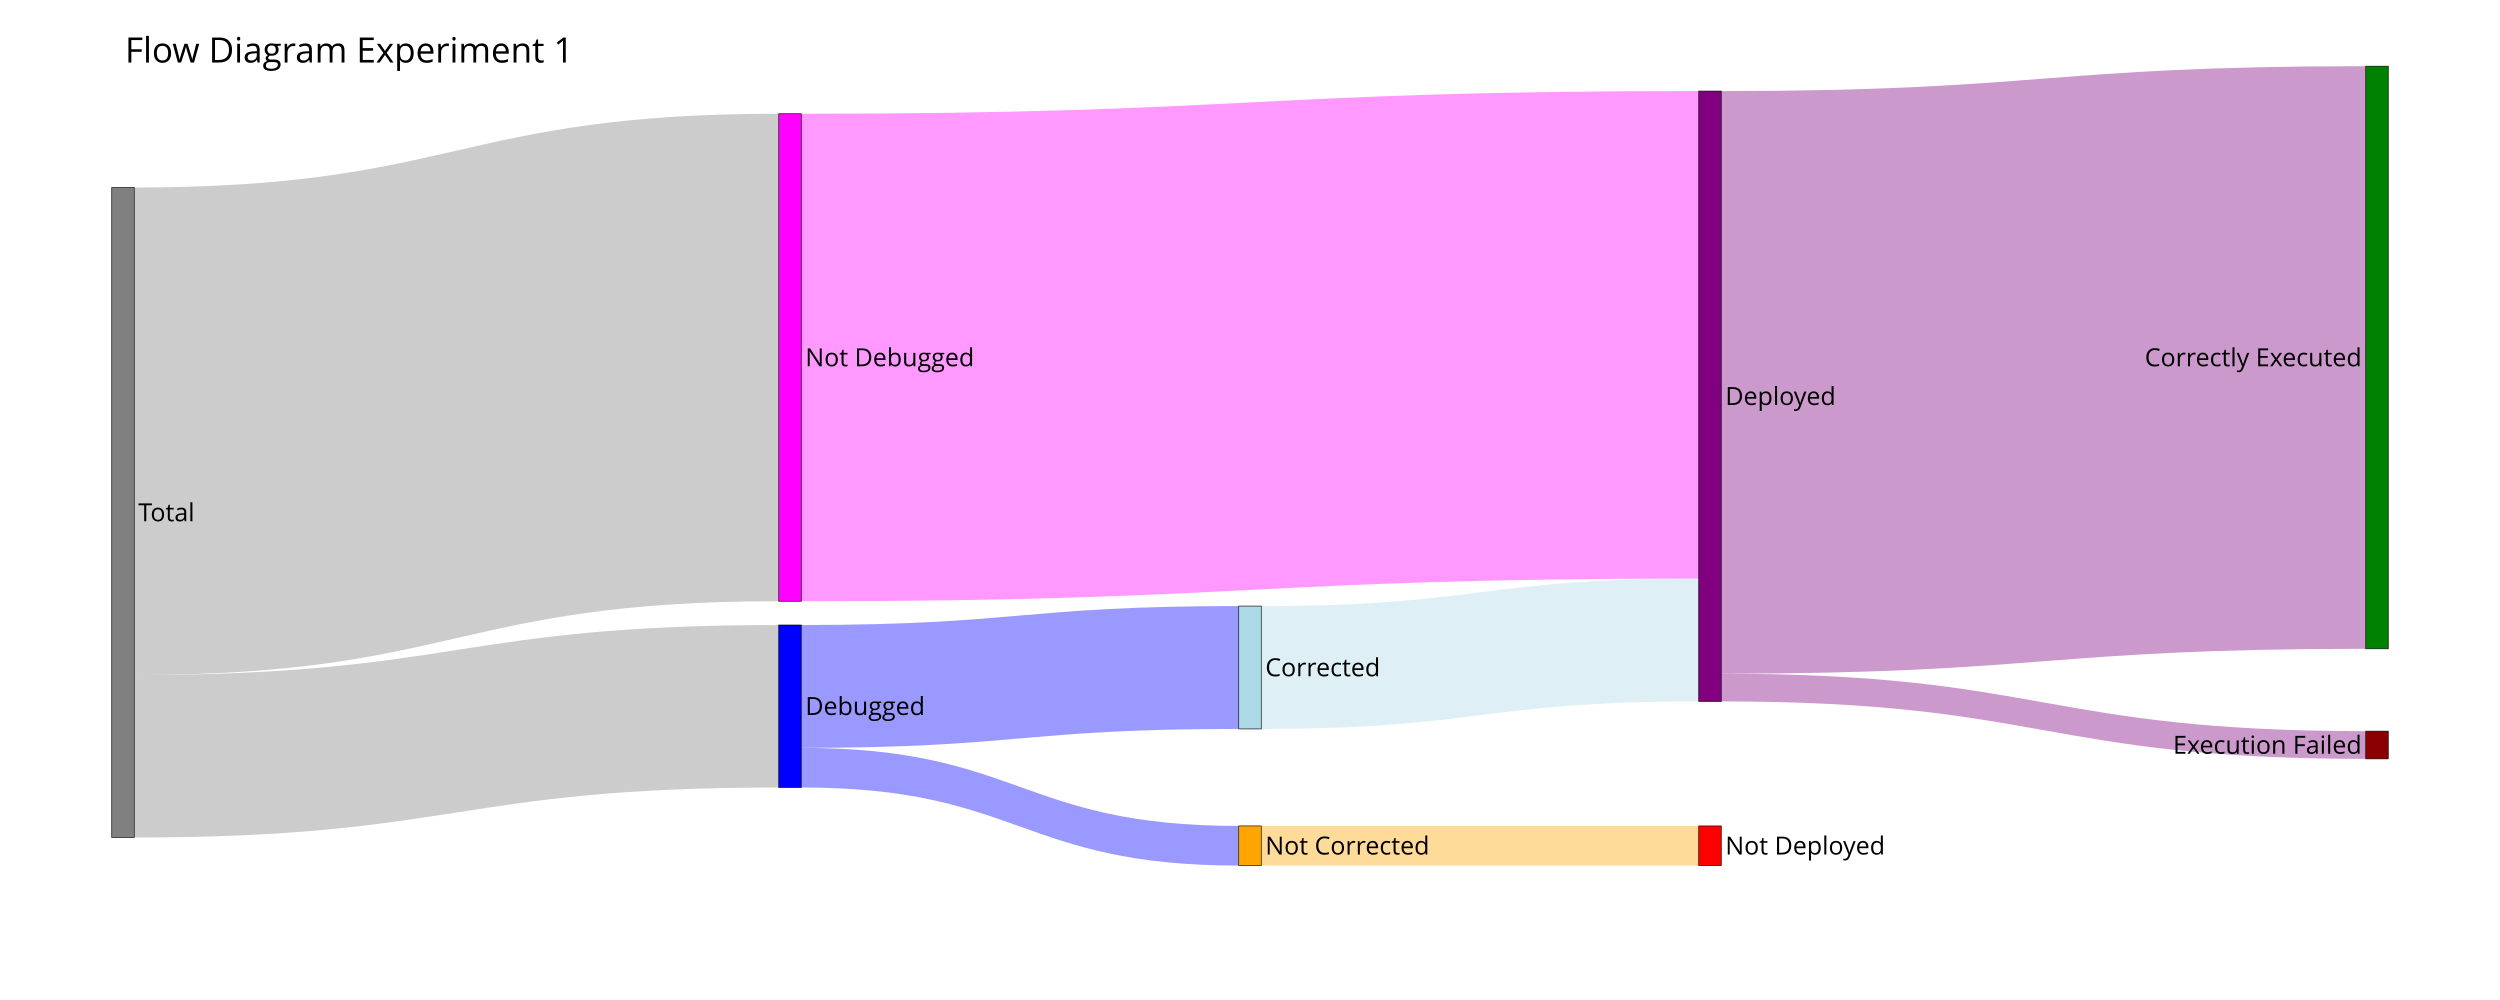
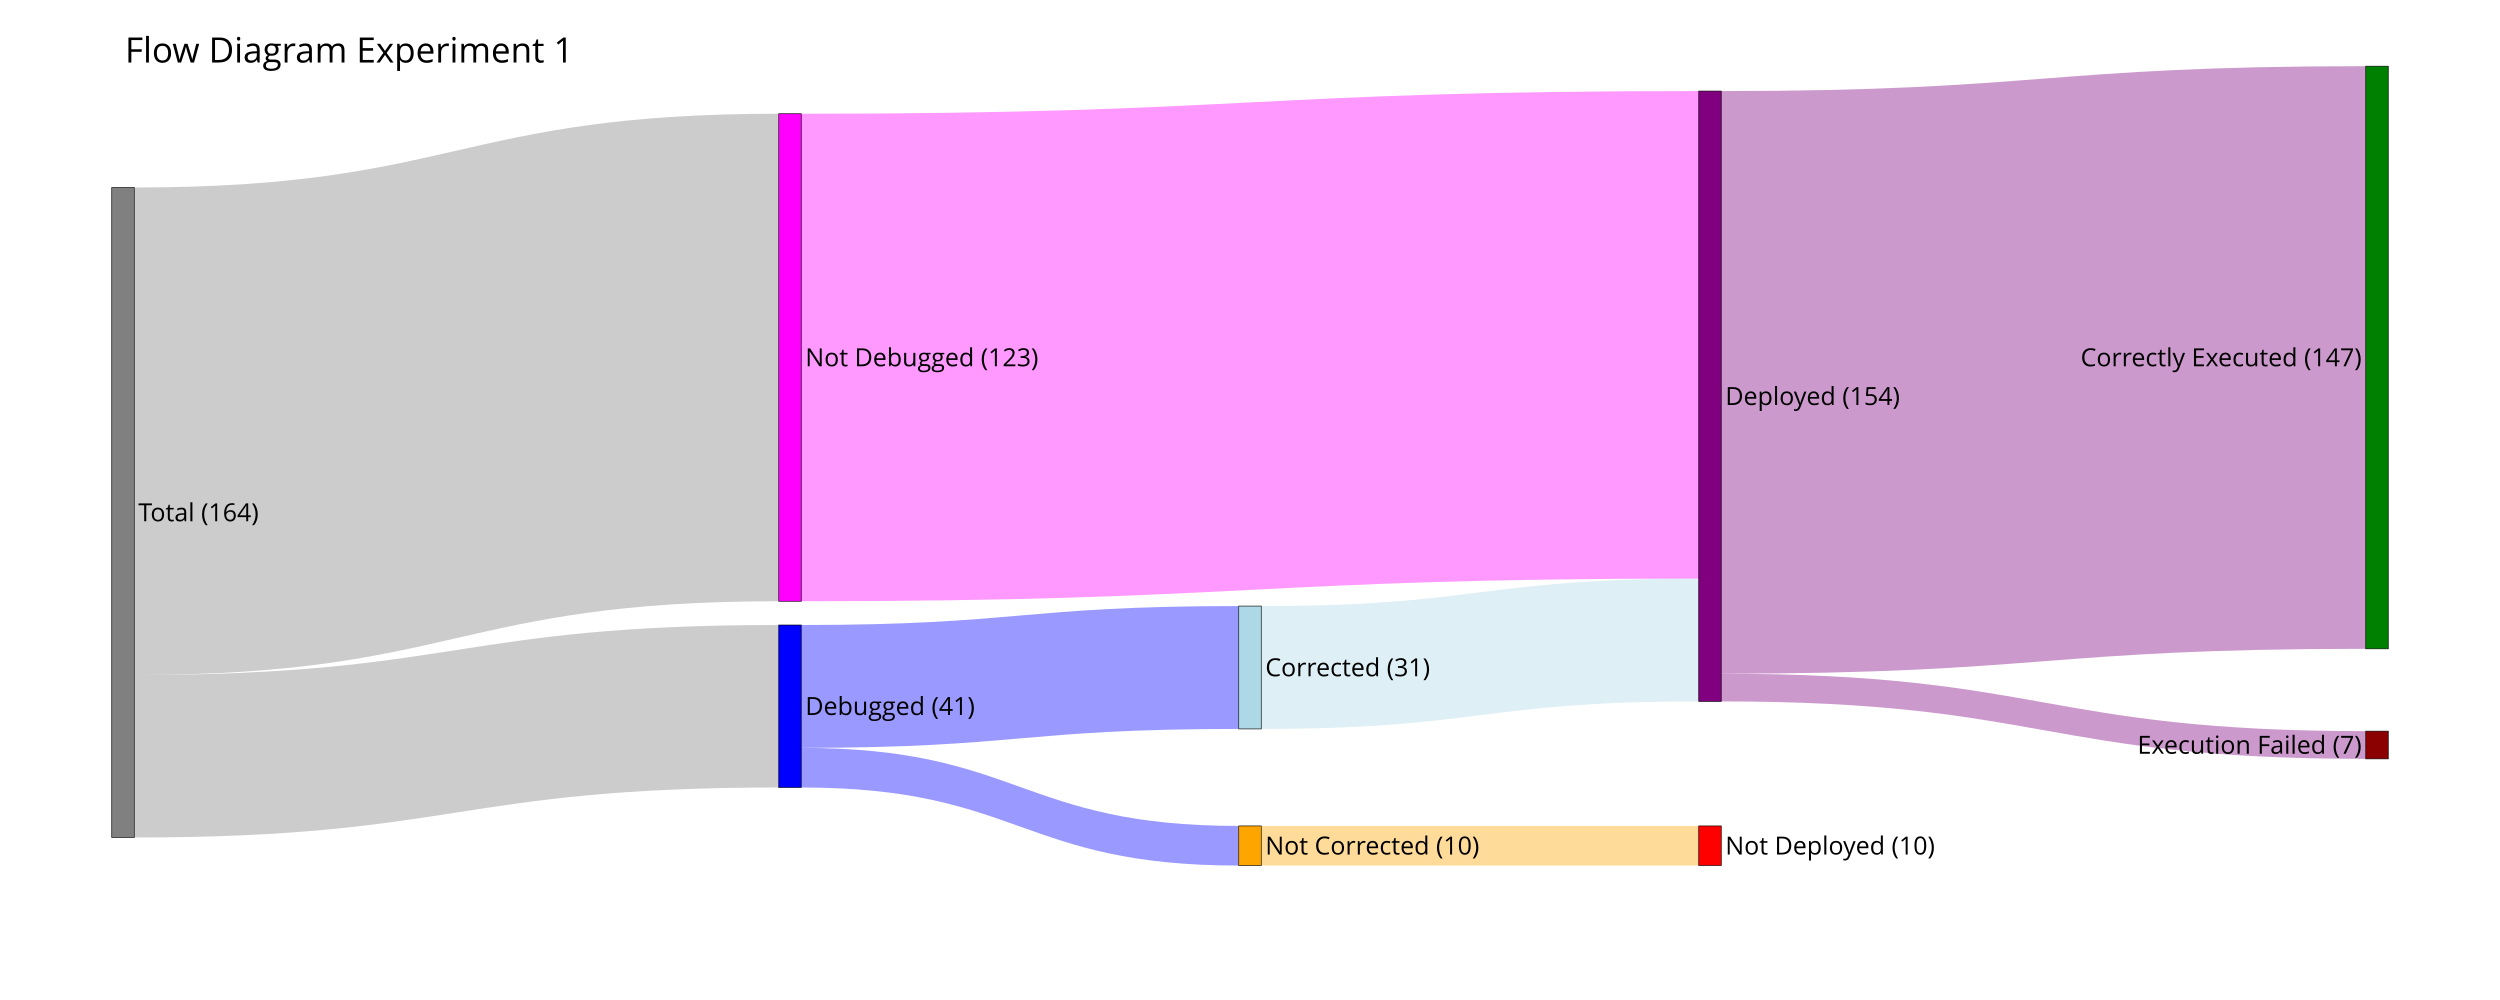
<svg xmlns="http://www.w3.org/2000/svg" class="main-svg" width="4000" height="1600" style="" viewBox="0 0 2000 800">
  <rect x="0" y="0" width="2000" height="800" style="fill: rgb(255, 255, 255); fill-opacity: 1;" />
-   <defs id="defs-e8ce31">
+   <defs id="defs-e43f3a">
    <g class="clips" />
    <g class="gradients" />
    <g class="patterns" />
  </defs>
  <g class="bglayer" />
  <g class="layer-below">
    <g class="imagelayer" />
    <g class="shapelayer" />
  </g>
  <g class="cartesianlayer" />
  <g class="polarlayer" />
  <g class="smithlayer" />
  <g class="ternarylayer" />
  <g class="geolayer" />
  <g class="funnelarealayer" />
  <g class="pielayer" />
  <g class="iciclelayer" />
  <g class="treemaplayer" />
  <g class="sunburstlayer" />
  <g class="glimages" />
  <g class="sankey" transform="translate(80,100)matrix(1 0 0 1 0 0)" style="box-sizing: content-box; position: absolute; left: 0px; shape-rendering: geometricprecision; pointer-events: none;">
    <g class="sankey-links" style="fill: none;">
      <path class="sankey-link" d="M27.4,440C285.2,440 285.2,400 543,400L543,530C285.2,530 285.2,570 27.4,570Z" style="stroke: rgb(68, 68, 68); stroke-opacity: 1; fill: rgb(128, 128, 128); fill-opacity: 0.4; stroke-width: 0; opacity: 1;" />
      <path class="sankey-link" d="M27.4,50C285.2,50 285.2,-9 543,-9L543,381C285.2,381 285.2,440 27.4,440Z" style="stroke: rgb(68, 68, 68); stroke-opacity: 1; fill: rgb(128, 128, 128); fill-opacity: 0.4; stroke-width: 0; opacity: 1;" />
      <path class="sankey-link" d="M561,400C736,400 736,384.854 911,384.854L911,483.146C736,483.146 736,498.293 561,498.293Z" style="stroke: rgb(68, 68, 68); stroke-opacity: 1; fill: rgb(0, 0, 255); fill-opacity: 0.4; stroke-width: 0; opacity: 1;" />
      <path class="sankey-link" d="M561,498.293C736,498.293 736,560.746 911,560.746L911,592.454C736,592.454 736,530 561,530Z" style="stroke: rgb(68, 68, 68); stroke-opacity: 1; fill: rgb(0, 0, 255); fill-opacity: 0.4; stroke-width: 0; opacity: 1;" />
      <path class="sankey-link" d="M929,384.854C1104,384.854 1104,362.854 1279,362.854L1279,461.146C1104,461.146 1104,483.146 929,483.146Z" style="stroke: rgb(68, 68, 68); stroke-opacity: 1; fill: rgb(173, 216, 230); fill-opacity: 0.4; stroke-width: 0; opacity: 1;" />
      <path class="sankey-link" d="M929,560.746C1104,560.746 1104,560.746 1279,560.746L1279,592.454C1104,592.454 1104,592.454 929,592.454Z" style="stroke: rgb(68, 68, 68); stroke-opacity: 1; fill: rgb(255, 165, 0); fill-opacity: 0.4; stroke-width: 0; opacity: 1;" />
      <path class="sankey-link" d="M561,-9C920,-9 920,-27.146 1279,-27.146L1279,362.854C920,362.854 920,381 561,381Z" style="stroke: rgb(68, 68, 68); stroke-opacity: 1; fill: rgb(255, 0, 255); fill-opacity: 0.4; stroke-width: 0; opacity: 1;" />
      <path class="sankey-link" d="M1297,-27.146C1554.8,-27.146 1554.8,-47.049 1812.6,-47.049L1812.6,419.049C1554.8,419.049 1554.8,438.951 1297,438.951Z" style="stroke: rgb(68, 68, 68); stroke-opacity: 1; fill: rgb(128, 0, 128); fill-opacity: 0.4; stroke-width: 0; opacity: 1;" />
      <path class="sankey-link" d="M1297,438.951C1554.8,438.951 1554.8,484.902 1812.6,484.902L1812.6,507.098C1554.8,507.098 1554.8,461.146 1297,461.146Z" style="stroke: rgb(68, 68, 68); stroke-opacity: 1; fill: rgb(128, 0, 128); fill-opacity: 0.4; stroke-width: 0; opacity: 1;" />
    </g>
    <g class="sankey-node-set" style="cursor: move;">
      <g class="sankey-node" transform="translate(9.400,50.000)" style="opacity: 1;">
        <rect class="node-rect" width="18" height="520" style="stroke-width: 0.5; stroke: rgb(0, 0, 0); stroke-opacity: 1; fill: rgb(128, 128, 128); fill-opacity: 1;" />
-         <text class="node-label" data-notex="1" x="0" y="0" text-anchor="start" transform="translate(21.25,267)" style="cursor: default; font-family: 'Open Sans', verdana, arial, sans-serif; font-size: 20px; fill: rgb(0, 0, 0); fill-opacity: 1; text-shadow: rgb(255, 255, 255) 1px 1px 1px, rgb(255, 255, 255) -1px -1px 1px, rgb(255, 255, 255) 1px -1px 1px, rgb(255, 255, 255) -1px 1px 1px; white-space: pre;">Total</text>
+         <text class="node-label" data-notex="1" x="0" y="0" text-anchor="start" transform="translate(21.25,267)" style="cursor: default; font-family: 'Open Sans', verdana, arial, sans-serif; font-size: 20px; fill: rgb(0, 0, 0); fill-opacity: 1; text-shadow: rgb(255, 255, 255) 1px 1px 1px, rgb(255, 255, 255) -1px -1px 1px, rgb(255, 255, 255) 1px -1px 1px, rgb(255, 255, 255) -1px 1px 1px; white-space: pre;">Total (164)</text>
      </g>
      <g class="sankey-node" transform="translate(543.000,400.000)" style="opacity: 1;">
        <rect class="node-rect" width="18" height="130" style="stroke-width: 0.5; stroke: rgb(0, 0, 0); stroke-opacity: 1; fill: rgb(0, 0, 255); fill-opacity: 1;" />
-         <text class="node-label" data-notex="1" x="0" y="0" text-anchor="start" transform="translate(21.25,72)" style="cursor: default; font-family: 'Open Sans', verdana, arial, sans-serif; font-size: 20px; fill: rgb(0, 0, 0); fill-opacity: 1; text-shadow: rgb(255, 255, 255) 1px 1px 1px, rgb(255, 255, 255) -1px -1px 1px, rgb(255, 255, 255) 1px -1px 1px, rgb(255, 255, 255) -1px 1px 1px; white-space: pre;">Debugged</text>
+         <text class="node-label" data-notex="1" x="0" y="0" text-anchor="start" transform="translate(21.25,72)" style="cursor: default; font-family: 'Open Sans', verdana, arial, sans-serif; font-size: 20px; fill: rgb(0, 0, 0); fill-opacity: 1; text-shadow: rgb(255, 255, 255) 1px 1px 1px, rgb(255, 255, 255) -1px -1px 1px, rgb(255, 255, 255) 1px -1px 1px, rgb(255, 255, 255) -1px 1px 1px; white-space: pre;">Debugged (41)</text>
      </g>
      <g class="sankey-node" transform="translate(911.000,384.854)" style="opacity: 1;">
        <rect class="node-rect" width="18" height="98.293" style="stroke-width: 0.5; stroke: rgb(0, 0, 0); stroke-opacity: 1; fill: rgb(173, 216, 230); fill-opacity: 1;" />
-         <text class="node-label" data-notex="1" x="0" y="0" text-anchor="start" transform="translate(21.25,56.14634)" style="cursor: default; font-family: 'Open Sans', verdana, arial, sans-serif; font-size: 20px; fill: rgb(0, 0, 0); fill-opacity: 1; text-shadow: rgb(255, 255, 255) 1px 1px 1px, rgb(255, 255, 255) -1px -1px 1px, rgb(255, 255, 255) 1px -1px 1px, rgb(255, 255, 255) -1px 1px 1px; white-space: pre;">Corrected</text>
+         <text class="node-label" data-notex="1" x="0" y="0" text-anchor="start" transform="translate(21.25,56.14634)" style="cursor: default; font-family: 'Open Sans', verdana, arial, sans-serif; font-size: 20px; fill: rgb(0, 0, 0); fill-opacity: 1; text-shadow: rgb(255, 255, 255) 1px 1px 1px, rgb(255, 255, 255) -1px -1px 1px, rgb(255, 255, 255) 1px -1px 1px, rgb(255, 255, 255) -1px 1px 1px; white-space: pre;">Corrected (31)</text>
      </g>
      <g class="sankey-node" transform="translate(911.000,560.746)" style="opacity: 1;">
        <rect class="node-rect" width="18" height="31.707" style="stroke-width: 0.5; stroke: rgb(0, 0, 0); stroke-opacity: 1; fill: rgb(255, 165, 0); fill-opacity: 1;" />
-         <text class="node-label" data-notex="1" x="0" y="0" text-anchor="start" transform="translate(21.25,22.85366)" style="cursor: default; font-family: 'Open Sans', verdana, arial, sans-serif; font-size: 20px; fill: rgb(0, 0, 0); fill-opacity: 1; text-shadow: rgb(255, 255, 255) 1px 1px 1px, rgb(255, 255, 255) -1px -1px 1px, rgb(255, 255, 255) 1px -1px 1px, rgb(255, 255, 255) -1px 1px 1px; white-space: pre;">Not Corrected</text>
+         <text class="node-label" data-notex="1" x="0" y="0" text-anchor="start" transform="translate(21.25,22.85366)" style="cursor: default; font-family: 'Open Sans', verdana, arial, sans-serif; font-size: 20px; fill: rgb(0, 0, 0); fill-opacity: 1; text-shadow: rgb(255, 255, 255) 1px 1px 1px, rgb(255, 255, 255) -1px -1px 1px, rgb(255, 255, 255) 1px -1px 1px, rgb(255, 255, 255) -1px 1px 1px; white-space: pre;">Not Corrected (10)</text>
      </g>
      <g class="sankey-node" transform="translate(543.000,-9.000)" style="opacity: 1;">
        <rect class="node-rect" width="18" height="390" style="stroke-width: 0.5; stroke: rgb(0, 0, 0); stroke-opacity: 1; fill: rgb(255, 0, 255); fill-opacity: 1;" />
-         <text class="node-label" data-notex="1" x="0" y="0" text-anchor="start" transform="translate(21.25,202)" style="cursor: default; font-family: 'Open Sans', verdana, arial, sans-serif; font-size: 20px; fill: rgb(0, 0, 0); fill-opacity: 1; text-shadow: rgb(255, 255, 255) 1px 1px 1px, rgb(255, 255, 255) -1px -1px 1px, rgb(255, 255, 255) 1px -1px 1px, rgb(255, 255, 255) -1px 1px 1px; white-space: pre;">Not Debugged</text>
+         <text class="node-label" data-notex="1" x="0" y="0" text-anchor="start" transform="translate(21.25,202)" style="cursor: default; font-family: 'Open Sans', verdana, arial, sans-serif; font-size: 20px; fill: rgb(0, 0, 0); fill-opacity: 1; text-shadow: rgb(255, 255, 255) 1px 1px 1px, rgb(255, 255, 255) -1px -1px 1px, rgb(255, 255, 255) 1px -1px 1px, rgb(255, 255, 255) -1px 1px 1px; white-space: pre;">Not Debugged (123)</text>
      </g>
      <g class="sankey-node" transform="translate(1279.000,-27.146)" style="opacity: 1;">
        <rect class="node-rect" width="18" height="488.293" style="stroke-width: 0.5; stroke: rgb(0, 0, 0); stroke-opacity: 1; fill: rgb(128, 0, 128); fill-opacity: 1;" />
-         <text class="node-label" data-notex="1" x="0" y="0" text-anchor="start" transform="translate(21.25,251.1463)" style="cursor: default; font-family: 'Open Sans', verdana, arial, sans-serif; font-size: 20px; fill: rgb(0, 0, 0); fill-opacity: 1; text-shadow: rgb(255, 255, 255) 1px 1px 1px, rgb(255, 255, 255) -1px -1px 1px, rgb(255, 255, 255) 1px -1px 1px, rgb(255, 255, 255) -1px 1px 1px; white-space: pre;">Deployed</text>
+         <text class="node-label" data-notex="1" x="0" y="0" text-anchor="start" transform="translate(21.25,251.1463)" style="cursor: default; font-family: 'Open Sans', verdana, arial, sans-serif; font-size: 20px; fill: rgb(0, 0, 0); fill-opacity: 1; text-shadow: rgb(255, 255, 255) 1px 1px 1px, rgb(255, 255, 255) -1px -1px 1px, rgb(255, 255, 255) 1px -1px 1px, rgb(255, 255, 255) -1px 1px 1px; white-space: pre;">Deployed (154)</text>
      </g>
      <g class="sankey-node" transform="translate(1279.000,560.746)" style="opacity: 1;">
        <rect class="node-rect" width="18" height="31.707" style="stroke-width: 0.5; stroke: rgb(0, 0, 0); stroke-opacity: 1; fill: rgb(255, 0, 0); fill-opacity: 1;" />
-         <text class="node-label" data-notex="1" x="0" y="0" text-anchor="start" transform="translate(21.25,22.85366)" style="cursor: default; font-family: 'Open Sans', verdana, arial, sans-serif; font-size: 20px; fill: rgb(0, 0, 0); fill-opacity: 1; text-shadow: rgb(255, 255, 255) 1px 1px 1px, rgb(255, 255, 255) -1px -1px 1px, rgb(255, 255, 255) 1px -1px 1px, rgb(255, 255, 255) -1px 1px 1px; white-space: pre;">Not Deployed</text>
+         <text class="node-label" data-notex="1" x="0" y="0" text-anchor="start" transform="translate(21.25,22.85366)" style="cursor: default; font-family: 'Open Sans', verdana, arial, sans-serif; font-size: 20px; fill: rgb(0, 0, 0); fill-opacity: 1; text-shadow: rgb(255, 255, 255) 1px 1px 1px, rgb(255, 255, 255) -1px -1px 1px, rgb(255, 255, 255) 1px -1px 1px, rgb(255, 255, 255) -1px 1px 1px; white-space: pre;">Not Deployed (10)</text>
      </g>
      <g class="sankey-node" transform="translate(1812.600,-47.049)" style="opacity: 1;">
        <rect class="node-rect" width="18" height="466.098" style="stroke-width: 0.5; stroke: rgb(0, 0, 0); stroke-opacity: 1; fill: rgb(0, 128, 0); fill-opacity: 1;" />
-         <text class="node-label" data-notex="1" x="0" y="0" text-anchor="end" transform="translate(-3.25,240.0488)" style="cursor: default; font-family: 'Open Sans', verdana, arial, sans-serif; font-size: 20px; fill: rgb(0, 0, 0); fill-opacity: 1; text-shadow: rgb(255, 255, 255) 1px 1px 1px, rgb(255, 255, 255) -1px -1px 1px, rgb(255, 255, 255) 1px -1px 1px, rgb(255, 255, 255) -1px 1px 1px; white-space: pre;">Correctly Executed</text>
+         <text class="node-label" data-notex="1" x="0" y="0" text-anchor="end" transform="translate(-3.25,240.0488)" style="cursor: default; font-family: 'Open Sans', verdana, arial, sans-serif; font-size: 20px; fill: rgb(0, 0, 0); fill-opacity: 1; text-shadow: rgb(255, 255, 255) 1px 1px 1px, rgb(255, 255, 255) -1px -1px 1px, rgb(255, 255, 255) 1px -1px 1px, rgb(255, 255, 255) -1px 1px 1px; white-space: pre;">Correctly Executed (147)</text>
      </g>
      <g class="sankey-node" transform="translate(1812.600,484.902)" style="opacity: 1;">
        <rect class="node-rect" width="18" height="22.195" style="stroke-width: 0.5; stroke: rgb(0, 0, 0); stroke-opacity: 1; fill: rgb(139, 0, 0); fill-opacity: 1;" />
-         <text class="node-label" data-notex="1" x="0" y="0" text-anchor="end" transform="translate(-3.25,18.09756)" style="cursor: default; font-family: 'Open Sans', verdana, arial, sans-serif; font-size: 20px; fill: rgb(0, 0, 0); fill-opacity: 1; text-shadow: rgb(255, 255, 255) 1px 1px 1px, rgb(255, 255, 255) -1px -1px 1px, rgb(255, 255, 255) 1px -1px 1px, rgb(255, 255, 255) -1px 1px 1px; white-space: pre;">Execution Failed</text>
+         <text class="node-label" data-notex="1" x="0" y="0" text-anchor="end" transform="translate(-3.25,18.09756)" style="cursor: default; font-family: 'Open Sans', verdana, arial, sans-serif; font-size: 20px; fill: rgb(0, 0, 0); fill-opacity: 1; text-shadow: rgb(255, 255, 255) 1px 1px 1px, rgb(255, 255, 255) -1px -1px 1px, rgb(255, 255, 255) 1px -1px 1px, rgb(255, 255, 255) -1px 1px 1px; white-space: pre;">Execution Failed (7)</text>
      </g>
    </g>
  </g>
-   <defs id="topdefs-e8ce31">
+   <defs id="topdefs-e43f3a">
    <g class="clips" />
  </defs>
  <g class="layer-above">
    <g class="imagelayer" />
    <g class="shapelayer" />
  </g>
  <g class="infolayer">
    <g class="g-gtitle">
      <text class="gtitle" x="100" y="50" text-anchor="start" dy="0em" style="opacity: 1; font-family: 'Open Sans', verdana, arial, sans-serif; font-size: 28px; fill: rgb(0, 0, 0); fill-opacity: 1; white-space: pre;">Flow Diagram Experiment 1</text>
    </g>
    <g class="first-render" />
  </g>
</svg>
